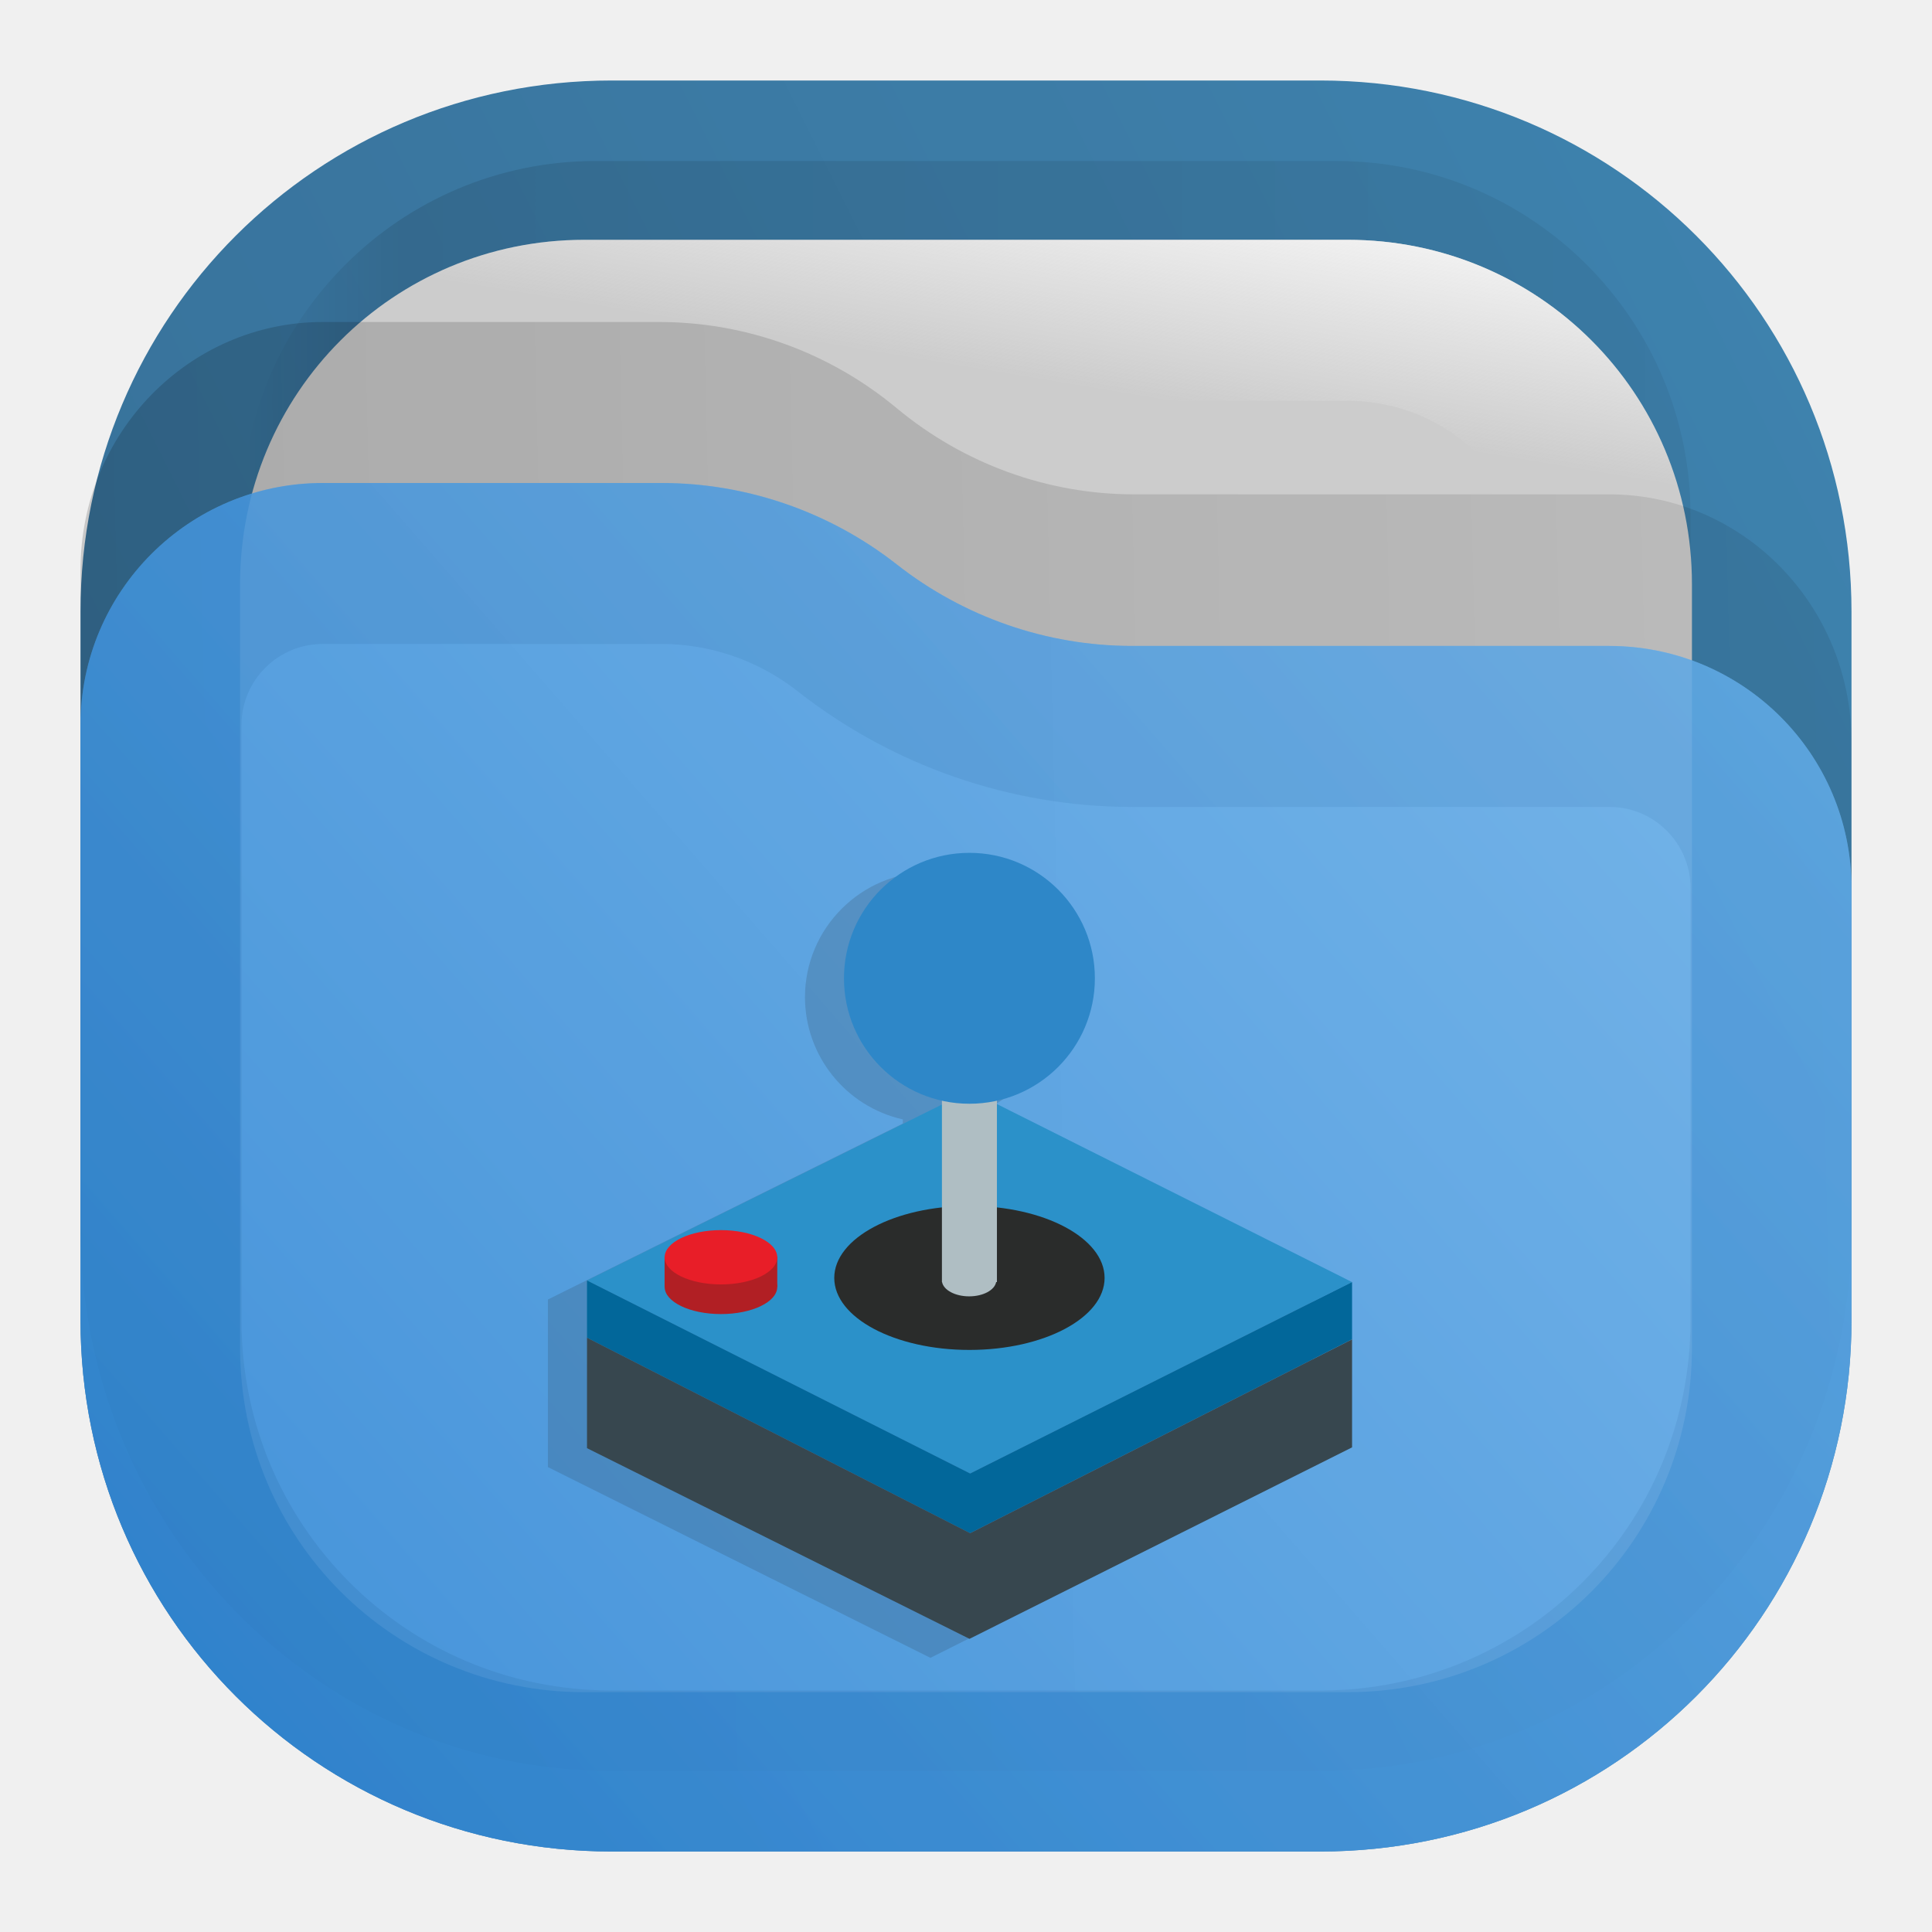
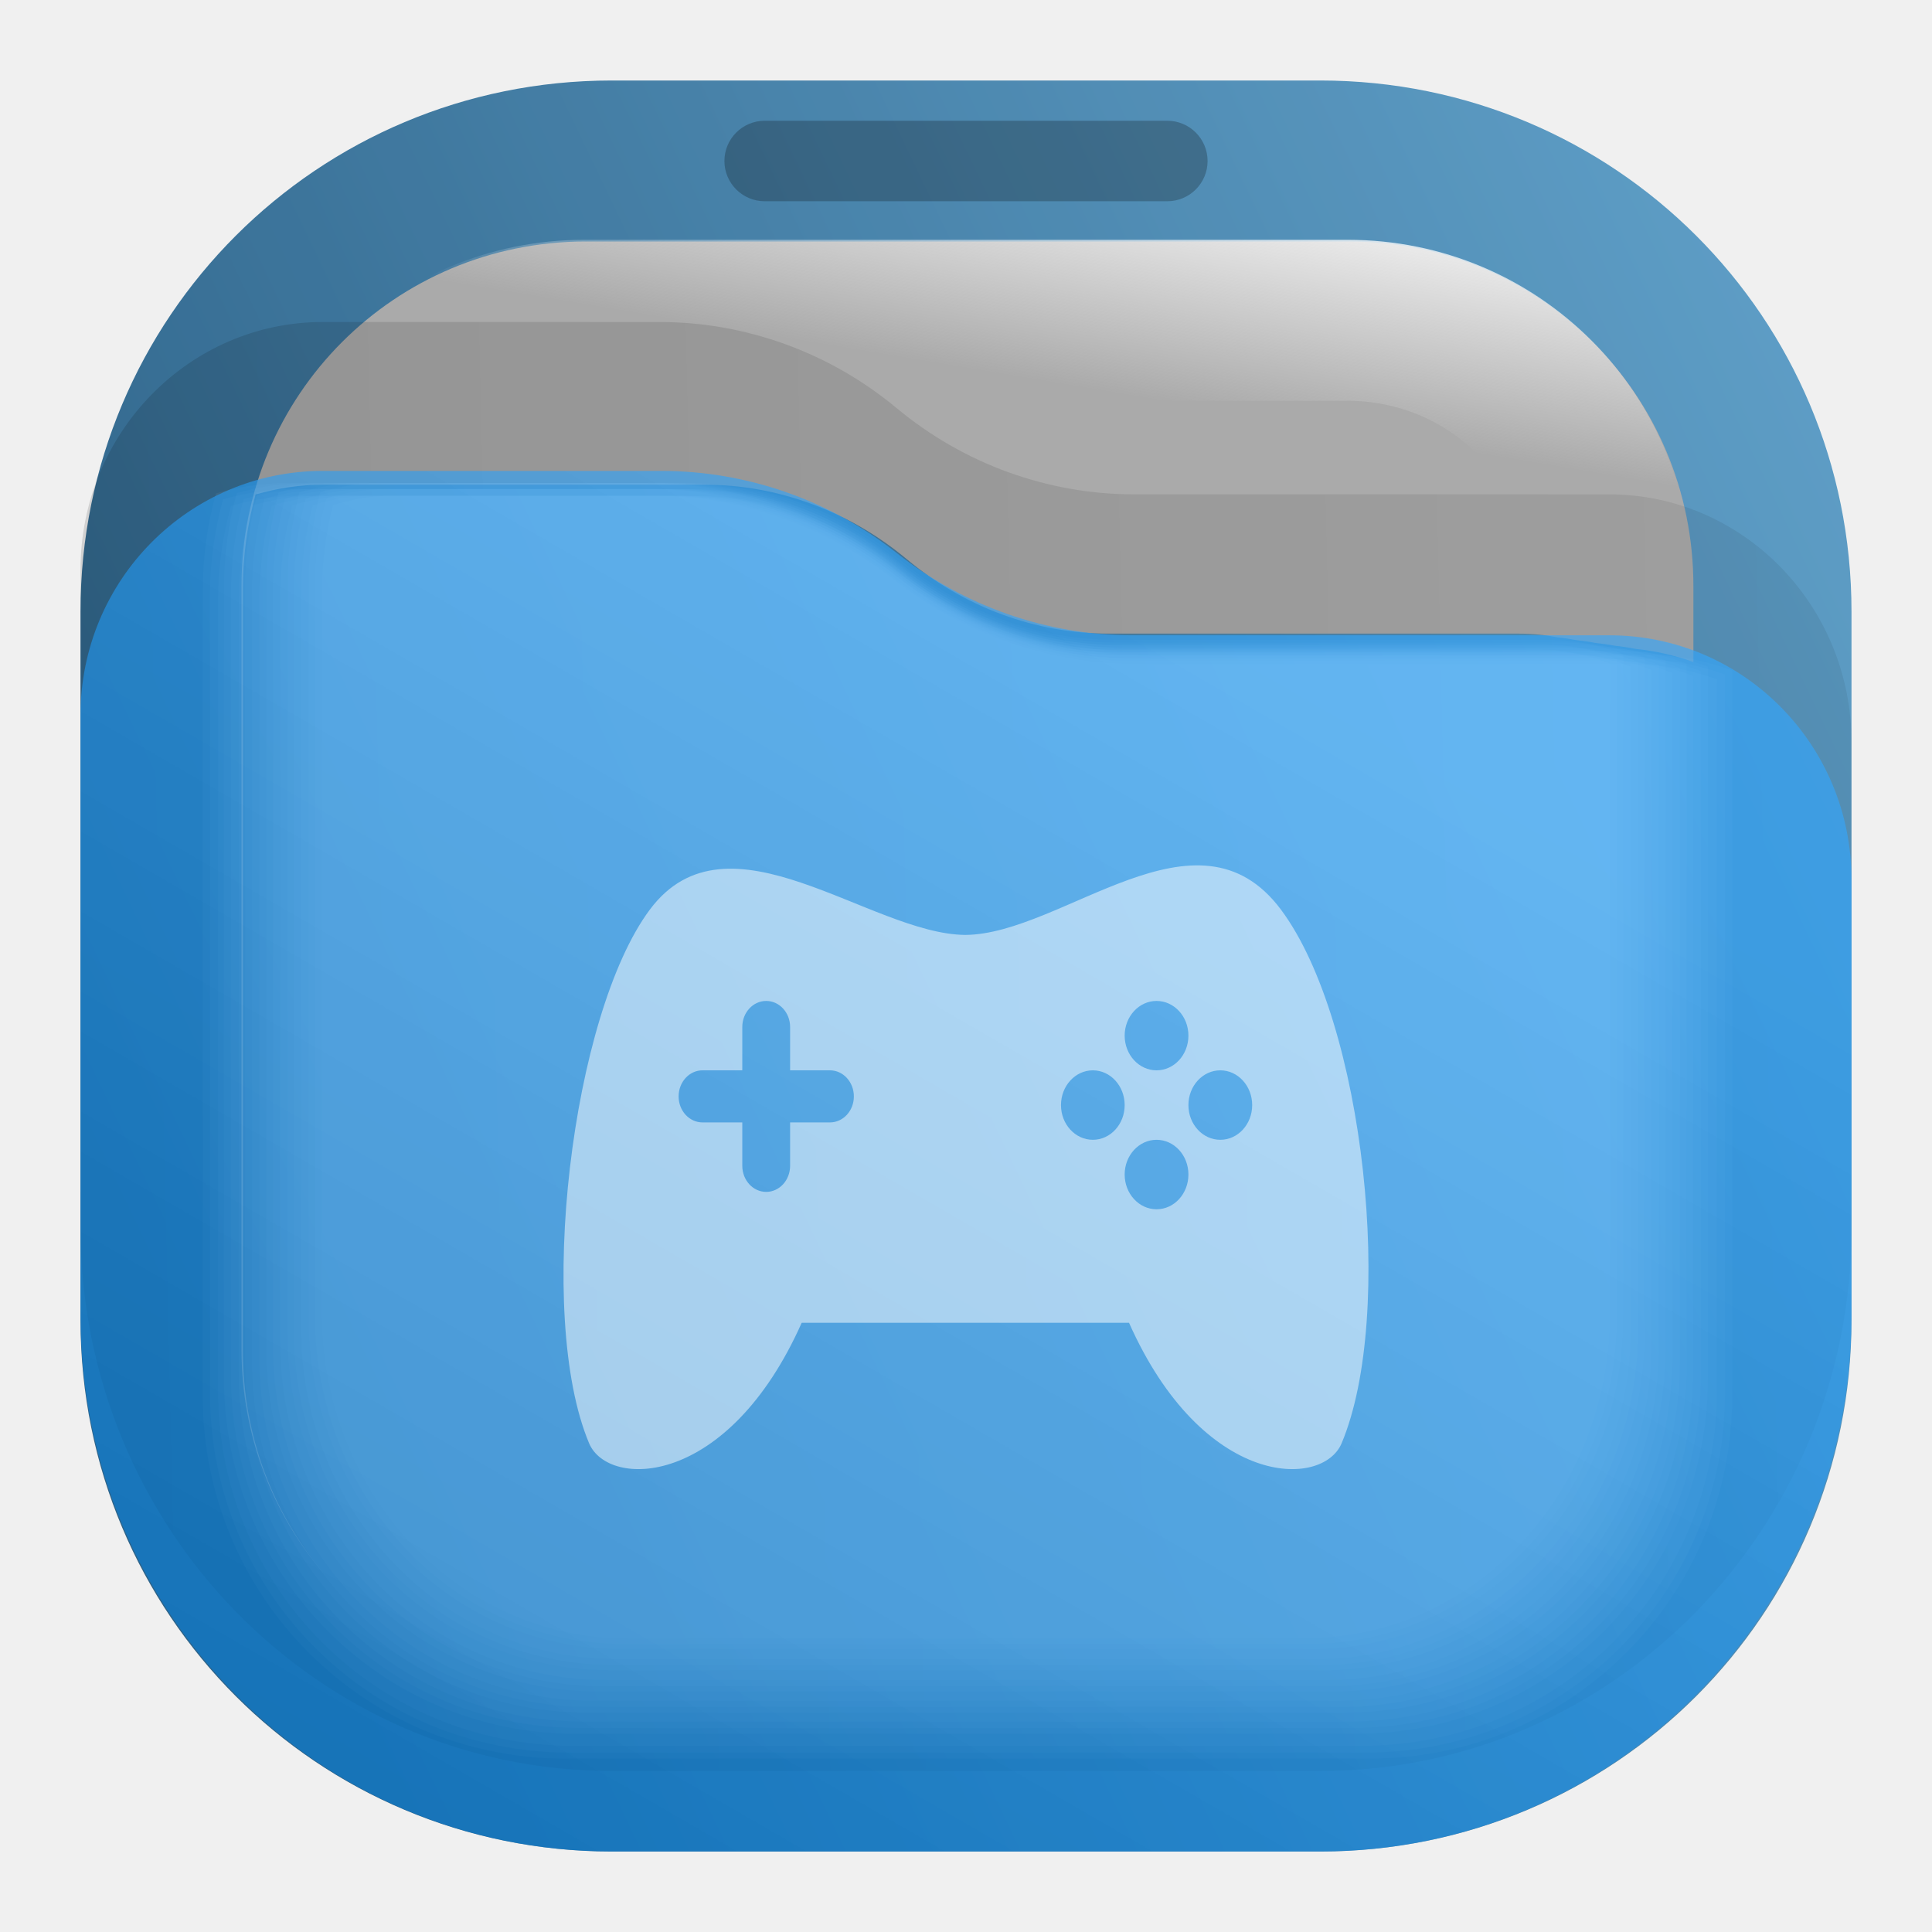
- <svg xmlns="http://www.w3.org/2000/svg" xmlns:xlink="http://www.w3.org/1999/xlink" width="24" height="24" viewBox="0 0 24 24" fill="none" version="1.1" id="svg32">
-   <path opacity="0.875" d="M7.6 1C3.944 1 1 3.942 1 7.598V16.4C1 20.056 3.944 23 7.6 23H16.4C20.056 23 23 20.056 23 16.4V7.598C23 3.942 20.056 1 16.4 1H12H7.6Z" fill="url(#paint0_linear_210_48)" id="path1" />
-   <rect opacity="0.125" x="3" y="2" width="18" height="18" rx="4.4" fill="url(#paint1_linear_210_48)" fill-opacity="0.875" id="rect1" />
-   <path d="M7.26 2.979H16.74C19.113 2.979 21.018 4.884 21.018 7.258V16.741C21.018 19.116 19.113 21.021 16.74 21.021H7.26C4.887 21.021 2.982 19.116 2.982 16.741V7.258C2.982 4.884 4.887 2.979 7.26 2.979Z" fill="#CCCCCC" id="path2" />
-   <path fill-rule="evenodd" clip-rule="evenodd" d="M16.74 4.979H7.26C5.992 4.979 4.982 5.988 4.982 7.258V16.741C4.982 18.012 5.992 19.021 7.26 19.021H16.74C18.008 19.021 19.018 18.012 19.018 16.741V7.258C19.018 5.988 18.008 4.979 16.74 4.979ZM16.74 2.979H7.26C4.887 2.979 2.982 4.884 2.982 7.258V16.741C2.982 19.116 4.887 21.021 7.26 21.021H16.74C19.113 21.021 21.018 19.116 21.018 16.741V7.258C21.018 4.884 19.113 2.979 16.74 2.979Z" fill="url(#paint2_linear_210_48)" id="path3" />
-   <path opacity="0.25" d="M1 7.079C1 5.38 2.349 4 4.011 4H8.188C9.265 4 10.307 4.378 11.14 5.071C11.973 5.763 13.016 6.141 14.088 6.141H19.989C21.651 6.141 23 7.521 23 9.22V15.251C23 18.979 20.047 22 16.401 22H7.599C3.953 22 1 18.979 1 15.251V7.079Z" fill="url(#paint3_linear_210_48)" fill-opacity="0.75" id="path4" />
-   <g opacity="0.875" id="g6">
-     <path d="M23 11.032C23 9.37 21.653 8.024 19.992 8.024H14.063C13.005 8.024 11.973 7.665 11.141 7.012C10.308 6.358 9.276 6 8.218 6H4.008C2.347 6 1 7.347 1 9.008V16.4C1 20.056 3.944 23 7.6 23H16.4C20.055 23 22.997 20.059 23 16.405V11.032Z" fill="url(#paint4_linear_210_48)" id="path5" />
-     <path d="M19.992 9.024C21.101 9.024 22 9.923 22 11.032V16.405C21.998 19.506 19.503 22 16.4 22H7.6C4.496 22 2 19.504 2 16.4V9.008C2 7.899 2.899 7 4.008 7H8.218C9.051 7 9.866 7.283 10.523 7.798C11.531 8.59 12.78 9.024 14.063 9.024H19.992Z" stroke="url(#paint5_linear_210_48)" stroke-opacity="0.375" stroke-width="2" id="path6" />
-   </g>
-   <defs id="defs32">
-     <linearGradient id="paint0_linear_210_48" x1="24.062" y1="-0.504" x2="-0.066" y2="11.556" gradientUnits="userSpaceOnUse">
-       <stop stop-color="#2675A7" id="stop16" />
-       <stop offset="1" stop-color="#1D5E8C" id="stop17" />
+ <svg xmlns="http://www.w3.org/2000/svg" width="24" height="24" viewBox="0 0 24 24" fill="none">
+   <path opacity="0.812" d="M7.6 1C3.944 1 1 3.942 1 7.598V16.4C1 20.056 3.944 23 7.6 23H16.4C20.056 23 23 20.056 23 16.4V7.598C23 3.942 20.056 1 16.4 1H12H7.6Z" fill="url(#paint0_linear_122_242)" />
+   <path fill-rule="evenodd" clip-rule="evenodd" d="M7.278 3H16.758C19.131 3 21.036 4.905 21.036 7.28V8.224C20.809 8.142 20.568 8.086 20.319 8.061C20.233 8.044 20.145 8.03 20.057 8.021C19.979 8.006 19.899 7.995 19.819 7.987C19.741 7.971 19.662 7.96 19.582 7.952C19.504 7.937 19.424 7.925 19.344 7.917C19.191 7.887 19.032 7.871 18.871 7.871H13.776C12.866 7.871 11.979 7.543 11.264 6.946C10.549 6.349 9.662 6.021 8.752 6.021H8.647H8.542H8.436H8.331H8.236H5.134H4.912H4.69H4.468H4.246H4.026C3.73 6.021 3.445 6.064 3.175 6.143C3.073 6.511 3.018 6.899 3.018 7.301V16.784C3.018 17.848 3.401 18.818 4.037 19.565C3.39 18.816 3 17.837 3 16.763V7.28C3 4.905 4.905 3 7.278 3Z" fill="#AAAAAA" />
+   <path fill-rule="evenodd" clip-rule="evenodd" d="M16.74 4.979H7.26C5.992 4.979 4.982 5.988 4.982 7.258V16.741C4.982 18.012 5.992 19.021 7.26 19.021H16.74C18.008 19.021 19.018 18.012 19.018 16.741V7.258C19.018 5.988 18.008 4.979 16.74 4.979ZM16.74 2.979H7.26C4.887 2.979 2.982 4.884 2.982 7.258V16.741C2.982 19.116 4.887 21.021 7.26 21.021H16.74C19.113 21.021 21.018 19.116 21.018 16.741V7.258C21.018 4.884 19.113 2.979 16.74 2.979Z" fill="url(#paint1_linear_122_242)" />
+   <path opacity="0.15" d="M1 7.079C1 5.38 2.349 4 4.011 4H8.188C9.265 4 10.307 4.378 11.14 5.071C11.973 5.763 13.016 6.141 14.088 6.141H19.989C21.651 6.141 23 7.521 23 9.22V15.251C23 18.979 20.047 22 16.401 22H7.599C3.953 22 1 18.979 1 15.251V7.079Z" fill="url(#paint2_linear_122_242)" />
+   <path d="M21.518 8.328V17.338C21.518 19.839 19.512 21.846 17.011 21.846H7.025C4.525 21.846 2.518 19.839 2.518 17.338V7.348C2.518 6.925 2.576 6.516 2.683 6.129C2.967 6.045 3.268 6 3.58 6H8.015C9.13 6 10.217 6.378 11.094 7.066C11.971 7.754 13.058 8.132 14.172 8.132H20.418C20.805 8.132 21.175 8.201 21.518 8.328Z" fill="white" fill-opacity="0.05" />
+   <path d="M21.216 8.283V17.117C21.216 19.57 19.27 21.538 16.844 21.538H7.154C4.728 21.538 2.782 19.57 2.782 17.117V7.322C2.782 6.907 2.837 6.506 2.941 6.126C3.217 6.044 3.509 6 3.812 6H8.115C9.197 6 10.251 6.37 11.102 7.045C11.953 7.72 13.008 8.091 14.089 8.091H20.149C20.525 8.091 20.884 8.158 21.216 8.283Z" fill="white" fill-opacity="0.05" />
+   <path d="M20.953 8.244V16.929C20.953 19.34 19.062 21.275 16.705 21.275H7.293C4.936 21.275 3.045 19.34 3.045 16.929V7.299C3.045 6.892 3.099 6.498 3.2 6.124C3.468 6.043 3.752 6 4.046 6H8.226C9.277 6 10.301 6.364 11.128 7.028C11.954 7.691 12.979 8.055 14.03 8.055H19.916C20.281 8.055 20.63 8.122 20.953 8.244Z" fill="white" fill-opacity="0.05" />
+   <path d="M20.69 8.205V16.741C20.69 19.11 18.854 21.011 16.567 21.011H7.431C5.144 21.011 3.308 19.11 3.308 16.741V7.277C3.308 6.876 3.361 6.489 3.459 6.122C3.719 6.043 3.995 6 4.279 6H8.337C9.357 6 10.351 6.358 11.153 7.01C11.956 7.662 12.95 8.02 13.97 8.02H19.684C20.037 8.02 20.376 8.085 20.69 8.205Z" fill="white" fill-opacity="0.05" />
+   <path d="M20.427 8.167V16.552C20.427 18.88 18.646 20.748 16.428 20.748H7.57C5.352 20.748 3.572 18.88 3.572 16.552V7.255C3.572 6.861 3.623 6.48 3.718 6.12C3.97 6.042 4.237 6 4.513 6H8.448C9.437 6 10.401 6.351 11.179 6.992C11.957 7.633 12.921 7.984 13.91 7.984H19.451C19.794 7.984 20.122 8.049 20.427 8.167Z" fill="white" fill-opacity="0.05" />
+   <path d="M20.163 8.128V16.364C20.163 18.65 18.439 20.485 16.29 20.485H7.708C5.559 20.485 3.835 18.65 3.835 16.364V7.232C3.835 6.846 3.884 6.472 3.977 6.118C4.221 6.041 4.48 6 4.747 6H8.559C9.517 6 10.451 6.345 11.205 6.974C11.958 7.604 12.892 7.949 13.85 7.949H19.218C19.55 7.949 19.869 8.012 20.163 8.128Z" fill="white" fill-opacity="0.05" />
+   <path d="M21.428 8.381V17.305C21.428 19.783 19.441 21.771 16.964 21.771H7.072C4.596 21.771 2.608 19.783 2.608 17.305V7.41C2.608 6.991 2.665 6.586 2.771 6.203C3.053 6.12 3.351 6.075 3.66 6.075H8.053C9.157 6.075 10.234 6.449 11.102 7.131C11.971 7.813 13.048 8.187 14.152 8.187H20.339C20.722 8.187 21.089 8.255 21.428 8.381Z" fill="white" fill-opacity="0.05" />
+   <path d="M21.129 8.336V17.087C21.129 19.516 19.201 21.466 16.798 21.466H7.2C4.797 21.466 2.869 19.516 2.869 17.087V7.384C2.869 6.973 2.924 6.576 3.027 6.2C3.301 6.119 3.59 6.075 3.889 6.075H8.152C9.223 6.075 10.268 6.442 11.111 7.11C11.954 7.779 12.998 8.146 14.07 8.146H20.072C20.444 8.146 20.8 8.213 21.129 8.336Z" fill="white" fill-opacity="0.05" />
+   <path d="M20.869 8.298V16.901C20.869 19.289 18.995 21.205 16.661 21.205H7.337C5.003 21.205 3.13 19.289 3.13 16.901V7.362C3.13 6.958 3.183 6.568 3.284 6.198C3.549 6.118 3.83 6.075 4.121 6.075H8.262C9.303 6.075 10.317 6.436 11.136 7.093C11.955 7.75 12.97 8.111 14.011 8.111H19.842C20.203 8.111 20.549 8.177 20.869 8.298Z" fill="white" fill-opacity="0.05" />
+   <path d="M20.608 8.26V16.714C20.608 19.061 18.789 20.944 16.524 20.944H7.475C5.209 20.944 3.391 19.061 3.391 16.714V7.34C3.391 6.943 3.443 6.559 3.54 6.196C3.798 6.117 4.071 6.075 4.353 6.075H8.372C9.382 6.075 10.367 6.429 11.162 7.075C11.956 7.721 12.941 8.076 13.951 8.076H19.611C19.961 8.076 20.297 8.141 20.608 8.26Z" fill="white" fill-opacity="0.05" />
+   <path d="M20.347 8.221V16.527C20.347 18.833 18.584 20.683 16.387 20.683H7.612C5.415 20.683 3.652 18.833 3.652 16.527V7.318C3.652 6.928 3.702 6.551 3.796 6.194C4.046 6.116 4.311 6.075 4.584 6.075H8.482C9.461 6.075 10.416 6.423 11.187 7.058C11.957 7.692 12.913 8.04 13.892 8.04H19.38C19.72 8.04 20.046 8.104 20.347 8.221Z" fill="white" fill-opacity="0.05" />
+   <path d="M20.086 8.183V16.341C20.086 18.605 18.378 20.422 16.25 20.422H7.749C5.621 20.422 3.912 18.605 3.912 16.341V7.296C3.912 6.913 3.961 6.542 4.053 6.192C4.295 6.116 4.551 6.075 4.816 6.075H8.592C9.541 6.075 10.466 6.417 11.212 7.04C11.959 7.664 12.884 8.005 13.833 8.005H19.15C19.479 8.005 19.794 8.068 20.086 8.183Z" fill="white" fill-opacity="0.05" />
+   <path d="M21.328 8.44V17.27C21.328 19.721 19.362 21.688 16.912 21.688H7.125C4.675 21.688 2.708 19.721 2.708 17.27V7.479C2.708 7.065 2.764 6.664 2.87 6.285C3.148 6.202 3.443 6.158 3.749 6.158H8.095C9.188 6.158 10.253 6.528 11.112 7.203C11.972 7.878 13.037 8.248 14.129 8.248H20.25C20.629 8.248 20.992 8.316 21.328 8.44Z" fill="white" fill-opacity="0.05" />
+   <path d="M21.033 8.396V17.053C21.033 19.457 19.125 21.386 16.747 21.386H7.252C4.874 21.386 2.966 19.457 2.966 17.053V7.454C2.966 7.047 3.021 6.654 3.123 6.282C3.393 6.202 3.68 6.158 3.976 6.158H8.193C9.253 6.158 10.287 6.521 11.12 7.183C11.954 7.844 12.988 8.207 14.048 8.207H19.987C20.354 8.207 20.707 8.274 21.033 8.396Z" fill="white" fill-opacity="0.05" />
+   <path d="M20.774 8.358V16.869C20.774 19.232 18.921 21.128 16.612 21.128H7.387C5.078 21.128 3.224 19.232 3.224 16.869V7.432C3.224 7.032 3.277 6.646 3.377 6.28C3.639 6.201 3.917 6.158 4.205 6.158H8.302C9.331 6.158 10.335 6.515 11.146 7.165C11.956 7.816 12.96 8.172 13.989 8.172H19.759C20.116 8.172 20.458 8.238 20.774 8.358Z" fill="white" fill-opacity="0.05" />
+   <path d="M20.516 8.32V16.684C20.516 19.006 18.718 20.87 16.476 20.87H7.523C5.281 20.87 3.482 19.006 3.482 16.684V7.41C3.482 7.017 3.534 6.638 3.63 6.278C3.885 6.2 4.155 6.158 4.434 6.158H8.41C9.41 6.158 10.384 6.509 11.171 7.148C11.957 7.787 12.931 8.138 13.931 8.138H19.53C19.877 8.138 20.209 8.202 20.516 8.32Z" fill="white" fill-opacity="0.05" />
+   <path d="M20.258 8.282V16.5C20.258 18.781 18.514 20.611 16.34 20.611H7.659C5.485 20.611 3.741 18.781 3.741 16.5V7.388C3.741 7.002 3.79 6.629 3.884 6.276C4.131 6.199 4.393 6.158 4.663 6.158H8.519C9.488 6.158 10.433 6.503 11.196 7.131C11.958 7.759 12.903 8.103 13.872 8.103H19.302C19.638 8.103 19.96 8.166 20.258 8.282Z" fill="white" fill-opacity="0.05" />
+   <path d="M20 8.244V16.315C20 18.555 18.31 20.353 16.205 20.353H7.794C5.689 20.353 3.999 18.555 3.999 16.315V7.366C3.999 6.987 4.047 6.621 4.137 6.274C4.377 6.199 4.63 6.158 4.893 6.158H8.628C9.567 6.158 10.482 6.497 11.221 7.113C11.959 7.73 12.875 8.068 13.814 8.068H19.074C19.4 8.068 19.712 8.13 20 8.244Z" fill="white" fill-opacity="0.05" />
+   <path opacity="0.625" d="M23 10.926C23 9.25 21.653 7.892 19.992 7.892H14.063C13.005 7.892 11.973 7.53 11.141 6.871C10.308 6.212 9.276 5.85 8.218 5.85H4.008C2.347 5.85 1 7.209 1 8.884V16.342C1 20.03 3.944 23 7.6 23H16.4C20.055 23 22.997 20.033 23 16.347V10.926Z" fill="url(#paint3_linear_122_242)" />
+   <path opacity="0.237" d="M14.5 1.5H9.5C9.223 1.5 8.999 1.724 8.999 2C8.999 2.276 9.223 2.5 9.5 2.5H14.5C14.777 2.5 15.001 2.276 15.001 2C15.001 1.724 14.777 1.5 14.5 1.5Z" fill="black" />
+   <path opacity="0.5" fill-rule="evenodd" clip-rule="evenodd" d="M11.992 11.614C13.204 11.604 14.871 9.905 15.912 11.299C16.953 12.693 17.336 16.334 16.666 17.929C16.429 18.493 14.943 18.493 14.025 16.432H9.959C9.041 18.493 7.555 18.493 7.318 17.929C6.648 16.334 7.102 12.599 8.073 11.299C9.044 9.999 10.81 11.605 11.992 11.614ZM9.815 13.296V12.757C9.815 12.579 9.682 12.434 9.518 12.434C9.354 12.434 9.221 12.579 9.221 12.757V13.296H8.727C8.563 13.296 8.43 13.441 8.43 13.62C8.43 13.799 8.563 13.943 8.727 13.943H9.221V14.482C9.221 14.661 9.354 14.806 9.518 14.806C9.682 14.806 9.815 14.661 9.815 14.482V13.943H10.31C10.474 13.943 10.607 13.799 10.607 13.62C10.607 13.441 10.474 13.296 10.31 13.296H9.815ZM14.367 13.296C14.586 13.296 14.763 13.103 14.763 12.865C14.763 12.627 14.586 12.434 14.367 12.434C14.149 12.434 13.971 12.627 13.971 12.865C13.971 13.103 14.149 13.296 14.367 13.296ZM15.159 14.159C15.378 14.159 15.555 13.966 15.555 13.728C15.555 13.49 15.378 13.296 15.159 13.296C14.94 13.296 14.763 13.49 14.763 13.728C14.763 13.966 14.94 14.159 15.159 14.159ZM13.576 14.159C13.794 14.159 13.971 13.966 13.971 13.728C13.971 13.49 13.794 13.296 13.576 13.296C13.357 13.296 13.18 13.49 13.18 13.728C13.18 13.966 13.357 14.159 13.576 14.159ZM14.367 15.022C14.586 15.022 14.763 14.829 14.763 14.59C14.763 14.352 14.586 14.159 14.367 14.159C14.149 14.159 13.971 14.352 13.971 14.59C13.971 14.829 14.149 15.022 14.367 15.022Z" fill="white" />
+   <defs>
+     <linearGradient id="paint0_linear_122_242" x1="23" y1="1" x2="-0.003" y2="11.994" gradientUnits="userSpaceOnUse">
+       <stop stop-color="#4190C2" />
+       <stop offset="1" stop-color="#014270" />
    </linearGradient>
-     <linearGradient id="paint1_linear_210_48" x1="21" y1="3.75" x2="3" y2="3.75" gradientUnits="userSpaceOnUse">
-       <stop stop-opacity="0.5" id="stop18" />
-       <stop offset="0.89" id="stop19" />
-       <stop offset="1" stop-opacity="0" id="stop20" />
+     <linearGradient id="paint1_linear_122_242" x1="21" y1="3" x2="20.5" y2="6" gradientUnits="userSpaceOnUse">
+       <stop stop-color="#FAFAFA" />
+       <stop offset="1" stop-color="#FAFAFA" stop-opacity="0" />
    </linearGradient>
-     <linearGradient id="paint2_linear_210_48" x1="21" y1="3" x2="20.5" y2="6" gradientUnits="userSpaceOnUse">
-       <stop stop-color="#FAFAFA" id="stop21" />
-       <stop offset="1" stop-color="#FAFAFA" stop-opacity="0" id="stop22" />
+     <linearGradient id="paint2_linear_122_242" x1="23" y1="8.603" x2="1.011" y2="9.112" gradientUnits="userSpaceOnUse">
+       <stop stop-opacity="0.438" />
+       <stop offset="1" stop-opacity="0.875" />
    </linearGradient>
-     <linearGradient id="paint3_linear_210_48" x1="23" y1="8.603" x2="1.011" y2="9.112" gradientUnits="userSpaceOnUse">
-       <stop stop-opacity="0.438" id="stop23" />
-       <stop offset="1" stop-opacity="0.875" id="stop24" />
-     </linearGradient>
-     <linearGradient id="paint4_linear_210_48" x1="1" y1="23" x2="21.931" y2="4.773" gradientUnits="userSpaceOnUse">
-       <stop stop-color="#318CDE" id="stop25" />
-       <stop offset="1" stop-color="#70B7F1" id="stop26" />
-     </linearGradient>
-     <linearGradient id="paint5_linear_210_48" x1="1" y1="22.956" x2="21.934" y2="4.773" gradientUnits="userSpaceOnUse">
-       <stop stop-color="#1E71BD" id="stop27" />
-       <stop offset="1" stop-color="#559CD9" id="stop28" />
-     </linearGradient>
-     <linearGradient id="paint6_linear_210_48" x1="7.15" y1="20.5" x2="16.65" y2="10.5" gradientUnits="userSpaceOnUse">
-       <stop stop-color="#CCCCCC" id="stop29" />
-       <stop offset="1" stop-color="#FAFAFA" id="stop30" />
-     </linearGradient>
-     <radialGradient id="paint7_radial_210_48" cx="0" cy="0" r="1" gradientUnits="userSpaceOnUse" gradientTransform="translate(12.7313 11.8377) scale(1.43651 1.43651)">
-       <stop stop-color="#13BCCD" id="stop31" />
-       <stop offset="1" stop-color="#2E87C8" id="stop32" />
-     </radialGradient>
-     <radialGradient xlink:href="#g" id="h" cx="12.858" cy="9.956" r="1.756" fx="12.858" fy="9.956" gradientUnits="userSpaceOnUse" />
-     <linearGradient id="g" x1="164.16" x2="285.89" y1="95.23" y2="95.23" gradientTransform="matrix(0.02885,0,0,0.02885,5.509,7.941)" gradientUnits="userSpaceOnUse">
-       <stop offset="0" stop-color="#13bccd" id="stop18-2" />
-       <stop offset="1" stop-color="#2e87c8" id="stop19-0" />
+     <linearGradient id="paint3_linear_122_242" x1="1" y1="23" x2="11.124" y2="5.494" gradientUnits="userSpaceOnUse">
+       <stop stop-color="#0378D0" />
+       <stop offset="1" stop-color="#32A7FF" />
    </linearGradient>
  </defs>
-   <g id="g33">
-     <g id="g32" transform="matrix(0.8874689,0,0,0.8874689,1.392933,2.667465)" style="stroke-width:1.127">
-       <path d="m 11.454,9.2 a 1.756,1.756 0 0 0 -1.756,1.754 1.756,1.756 0 0 0 1.37,1.709 v 0.058 L 6.1,15.184 v 2.346 l 5.354,2.67 5.355,-2.682 v -2.312 l -4.97,-2.49 v -0.053 a 1.756,1.756 0 0 0 1.37,-1.71 A 1.756,1.756 0 0 0 11.454,9.2 Z" class="cls-2" style="opacity:0.15;fill:#1a1a1a;stroke-width:0.033" id="path19" />
-       <path d="m 12.009,17.62 -5.363,-2.702 5.363,-2.658 5.346,2.68 z" class="cls-2" style="fill:#2b91c9;stroke-width:0.033" id="path20" />
-       <path d="M 12.009,18.455 6.647,15.719 v -0.801 l 5.363,2.702 5.346,-2.68 v 0.801 z" class="cls-3" style="fill:#02679a;stroke-width:0.033" id="path21" />
-       <path d="M 6.647,17.265 V 15.719 l 5.363,2.736 5.346,-2.713 v 1.512 l -5.355,2.68 z" class="cls-4" style="fill:#37474f;stroke-width:0.033" id="path22" />
-       <ellipse cx="12" cy="14.882" class="cls-5" rx="1.892" ry="1.008" style="fill:#2a2c2b;stroke-width:0.026" id="ellipse22" />
-       <path d="m 12.385,11.817 h -0.77 v 3.123 h 0.002 c 0.021,0.112 0.183,0.2 0.379,0.2 0.196,0 0.357,-0.087 0.378,-0.2 h 0.011 z" class="cls-6" style="fill:#afbec3;stroke-width:0.033" id="path23" />
-       <ellipse cx="8.522" cy="15.008" class="cls-7" rx="0.788" ry="0.38" style="fill:#b11f24;stroke-width:0.033" id="ellipse23" />
-       <path d="M 7.733,14.584 H 9.31 v 0.425 H 7.733 Z" class="cls-7" style="fill:#b11f24;stroke-width:0.033" id="path24" />
-       <ellipse cx="8.522" cy="14.593" class="cls-8" rx="0.788" ry="0.38" style="fill:#e81e28;stroke-width:0.033" id="ellipse24" />
-       <circle cx="12" cy="10.688" r="1.756" class="cls-9" style="fill:url(#h);stroke-width:0.033" id="circle24" />
-     </g>
-   </g>
</svg>
